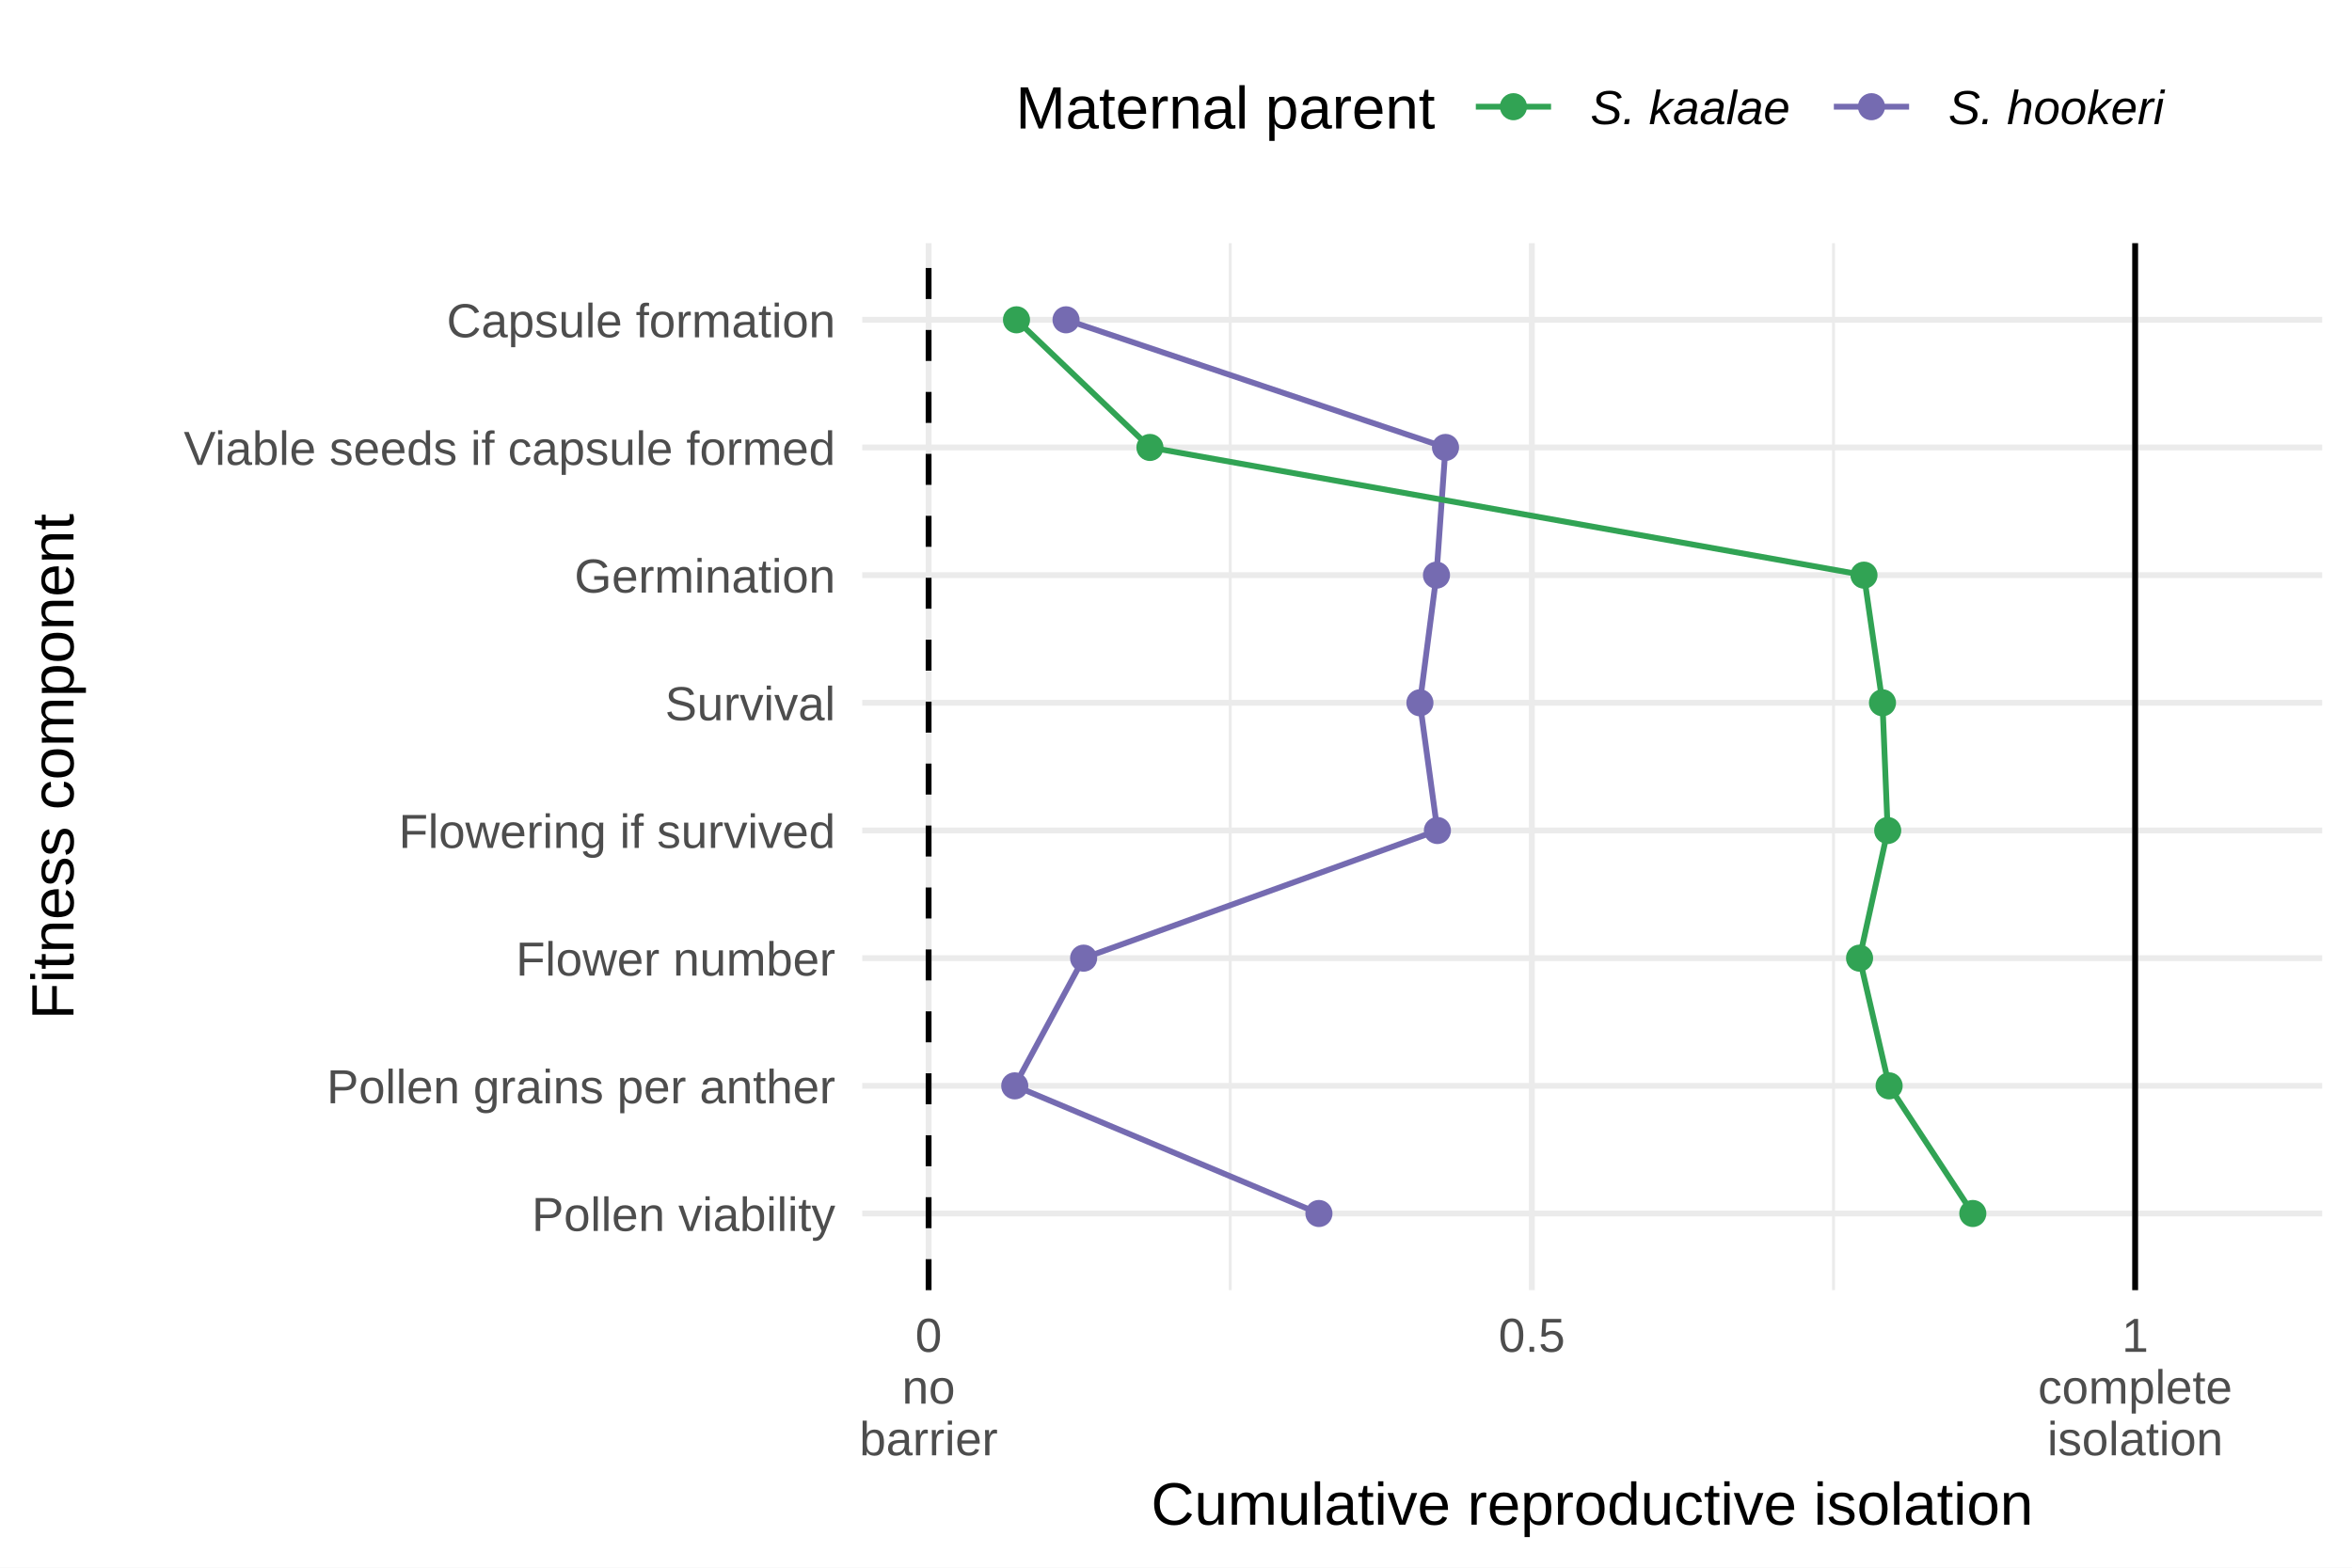
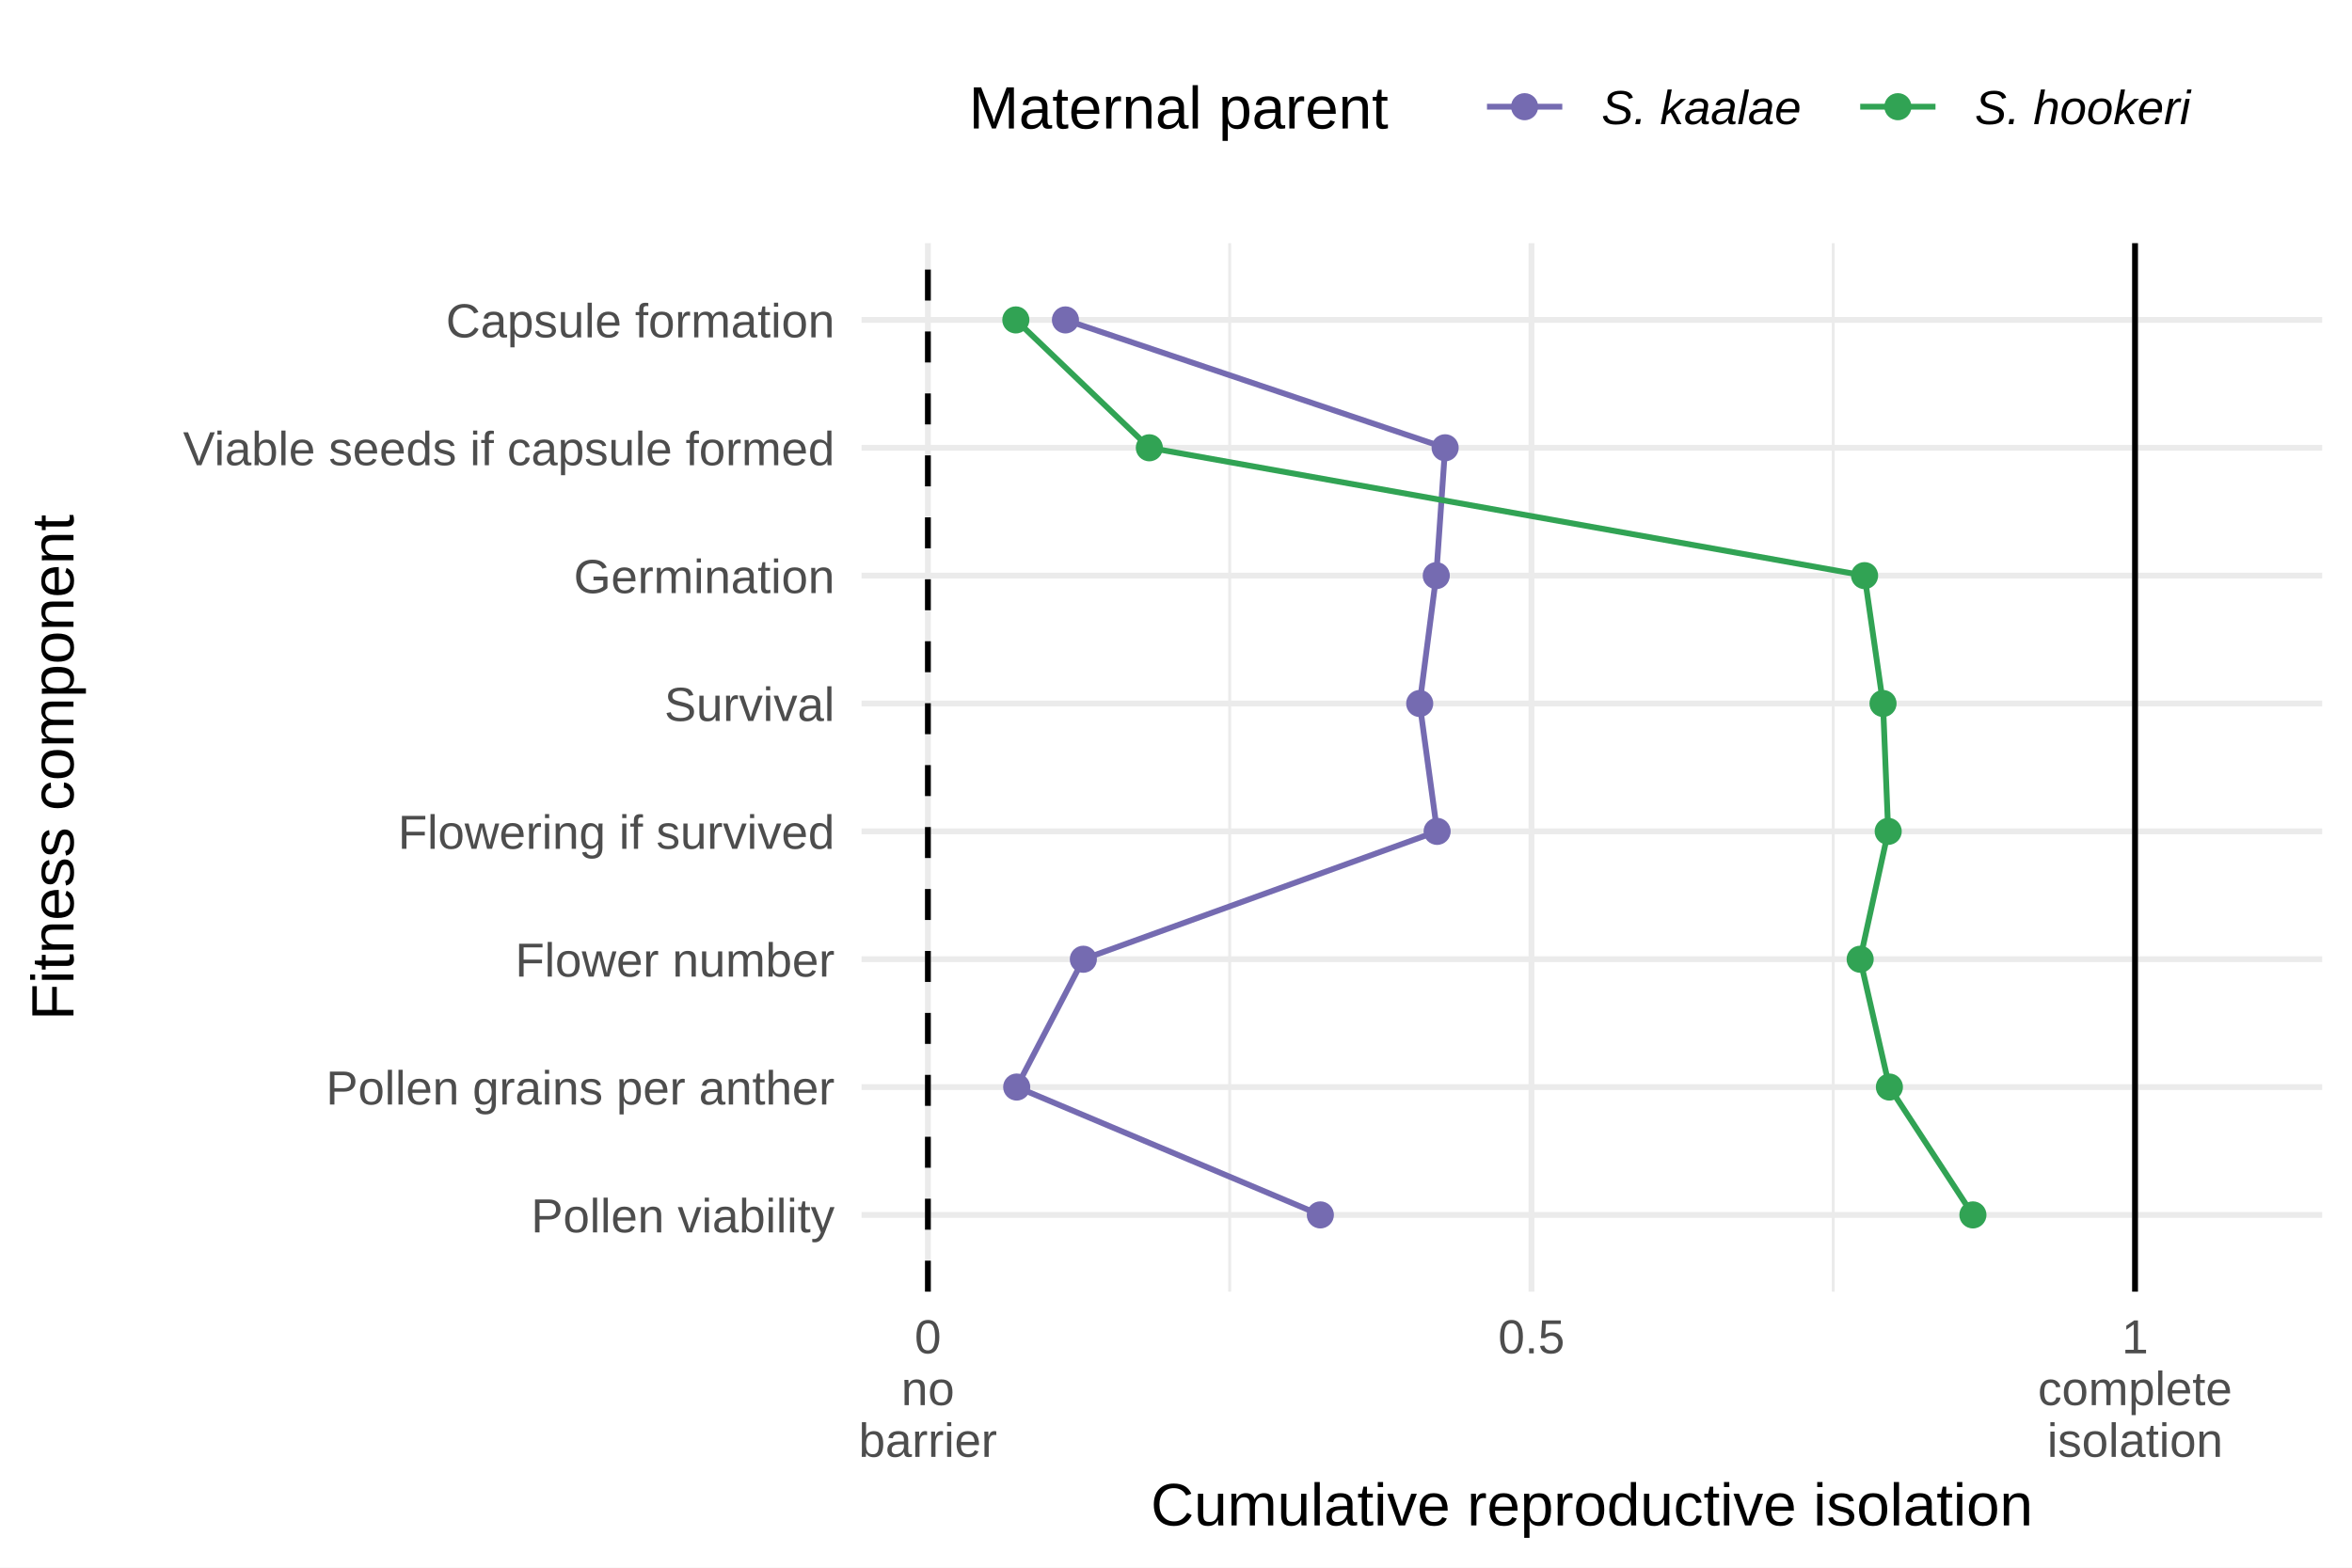
<svg xmlns="http://www.w3.org/2000/svg" class="svglite" width="432.00pt" height="288.00pt" viewBox="0 0 432.00 288.00">
  <defs>
    <style type="text/css">
    .svglite line, .svglite polyline, .svglite polygon, .svglite path, .svglite rect, .svglite circle {
      fill: none;
      stroke: #000000;
      stroke-linecap: round;
      stroke-linejoin: round;
      stroke-miterlimit: 10.00;
+     }
+     .svglite text {
+       white-space: pre;
    }
  </style>
  </defs>
  <rect width="100%" height="100%" style="stroke: none; fill: #FFFFFF;" />
  <defs>
    <clipPath id="cpMC4wMHw0MzIuMDB8MC4wMHwyODguMDA=">
      <rect x="0.00" y="0.00" width="432.00" height="288.00" />
    </clipPath>
  </defs>
  <g clip-path="url(#cpMC4wMHw0MzIuMDB8MC4wMHwyODguMDA=)">
</g>
  <defs>
-     <clipPath id="cpMTU4LjM3fDQyNi41Mnw0NC42OHwyMzcuMDE=">
-       <rect x="158.37" y="44.68" width="268.15" height="192.33" />
+     <clipPath id="cpMTU4LjI0fDQyNi41Mnw0NC42OHwyMzcuMjk=">
+       <rect x="158.24" y="44.68" width="268.28" height="192.61" />
    </clipPath>
  </defs>
-   <g clip-path="url(#cpMTU4LjM3fDQyNi41Mnw0NC42OHwyMzcuMDE=)">
-     <polyline points="225.96,237.01 225.96,44.68 " style="stroke-width: 0.53; stroke: #EBEBEB; stroke-linecap: butt;" />
-     <polyline points="336.77,237.01 336.77,44.68 " style="stroke-width: 0.53; stroke: #EBEBEB; stroke-linecap: butt;" />
-     <polyline points="158.37,222.93 426.52,222.93 " style="stroke-width: 1.07; stroke: #EBEBEB; stroke-linecap: butt;" />
-     <polyline points="158.37,199.48 426.52,199.48 " style="stroke-width: 1.07; stroke: #EBEBEB; stroke-linecap: butt;" />
-     <polyline points="158.37,176.02 426.52,176.02 " style="stroke-width: 1.07; stroke: #EBEBEB; stroke-linecap: butt;" />
-     <polyline points="158.37,152.57 426.52,152.57 " style="stroke-width: 1.07; stroke: #EBEBEB; stroke-linecap: butt;" />
-     <polyline points="158.37,129.11 426.52,129.11 " style="stroke-width: 1.07; stroke: #EBEBEB; stroke-linecap: butt;" />
-     <polyline points="158.37,105.66 426.52,105.66 " style="stroke-width: 1.07; stroke: #EBEBEB; stroke-linecap: butt;" />
-     <polyline points="158.37,82.20 426.52,82.20 " style="stroke-width: 1.07; stroke: #EBEBEB; stroke-linecap: butt;" />
-     <polyline points="158.37,58.75 426.52,58.75 " style="stroke-width: 1.07; stroke: #EBEBEB; stroke-linecap: butt;" />
-     <polyline points="170.56,237.01 170.56,44.68 " style="stroke-width: 1.07; stroke: #EBEBEB; stroke-linecap: butt;" />
-     <polyline points="281.36,237.01 281.36,44.68 " style="stroke-width: 1.07; stroke: #EBEBEB; stroke-linecap: butt;" />
-     <polyline points="392.17,237.01 392.17,44.68 " style="stroke-width: 1.07; stroke: #EBEBEB; stroke-linecap: butt;" />
-     <line x1="170.56" y1="237.01" x2="170.56" y2="44.68" style="stroke-width: 1.07; stroke-dasharray: 5.69,5.69; stroke-linecap: butt;" />
-     <line x1="392.17" y1="237.01" x2="392.17" y2="44.68" style="stroke-width: 1.07; stroke-linecap: butt;" />
-     <polyline points="195.80,58.75 265.50,82.20 263.84,105.66 260.80,129.11 264.01,152.57 199.03,176.02 186.38,199.48 242.25,222.93 " style="stroke-width: 1.07; stroke: #756BB1; stroke-linecap: butt;" />
-     <polyline points="186.70,58.75 211.21,82.20 342.36,105.66 345.76,129.11 346.72,152.57 341.55,176.02 346.98,199.48 362.35,222.93 " style="stroke-width: 1.07; stroke: #31A354; stroke-linecap: butt;" />
-     <circle cx="186.70" cy="58.75" r="2.49" style="stroke-width: 0.71; stroke: none; fill: #31A354;" />
-     <circle cx="195.80" cy="58.75" r="2.49" style="stroke-width: 0.71; stroke: none; fill: #756BB1;" />
-     <circle cx="211.21" cy="82.20" r="2.49" style="stroke-width: 0.71; stroke: none; fill: #31A354;" />
-     <circle cx="265.50" cy="82.20" r="2.49" style="stroke-width: 0.71; stroke: none; fill: #756BB1;" />
-     <circle cx="342.36" cy="105.66" r="2.49" style="stroke-width: 0.71; stroke: none; fill: #31A354;" />
-     <circle cx="263.84" cy="105.66" r="2.49" style="stroke-width: 0.71; stroke: none; fill: #756BB1;" />
-     <circle cx="345.76" cy="129.11" r="2.49" style="stroke-width: 0.71; stroke: none; fill: #31A354;" />
-     <circle cx="260.80" cy="129.11" r="2.49" style="stroke-width: 0.71; stroke: none; fill: #756BB1;" />
-     <circle cx="346.72" cy="152.57" r="2.49" style="stroke-width: 0.71; stroke: none; fill: #31A354;" />
-     <circle cx="264.01" cy="152.57" r="2.49" style="stroke-width: 0.71; stroke: none; fill: #756BB1;" />
-     <circle cx="341.55" cy="176.02" r="2.49" style="stroke-width: 0.71; stroke: none; fill: #31A354;" />
-     <circle cx="199.03" cy="176.02" r="2.49" style="stroke-width: 0.71; stroke: none; fill: #756BB1;" />
-     <circle cx="346.98" cy="199.48" r="2.49" style="stroke-width: 0.71; stroke: none; fill: #31A354;" />
-     <circle cx="186.38" cy="199.48" r="2.49" style="stroke-width: 0.71; stroke: none; fill: #756BB1;" />
-     <circle cx="362.35" cy="222.93" r="2.49" style="stroke-width: 0.71; stroke: none; fill: #31A354;" />
-     <circle cx="242.25" cy="222.93" r="2.49" style="stroke-width: 0.71; stroke: none; fill: #756BB1;" />
+   <g clip-path="url(#cpMTU4LjI0fDQyNi41Mnw0NC42OHwyMzcuMjk=)">
+     <polyline points="225.86,237.29 225.86,44.68 " style="stroke-width: 0.53; stroke: #EBEBEB; stroke-linecap: butt;" />
+     <polyline points="336.72,237.29 336.72,44.68 " style="stroke-width: 0.53; stroke: #EBEBEB; stroke-linecap: butt;" />
+     <polyline points="158.24,223.19 426.52,223.19 " style="stroke-width: 1.07; stroke: #EBEBEB; stroke-linecap: butt;" />
+     <polyline points="158.24,199.70 426.52,199.70 " style="stroke-width: 1.07; stroke: #EBEBEB; stroke-linecap: butt;" />
+     <polyline points="158.24,176.22 426.52,176.22 " style="stroke-width: 1.07; stroke: #EBEBEB; stroke-linecap: butt;" />
+     <polyline points="158.24,152.73 426.52,152.73 " style="stroke-width: 1.07; stroke: #EBEBEB; stroke-linecap: butt;" />
+     <polyline points="158.24,129.24 426.52,129.24 " style="stroke-width: 1.07; stroke: #EBEBEB; stroke-linecap: butt;" />
+     <polyline points="158.24,105.75 426.52,105.75 " style="stroke-width: 1.07; stroke: #EBEBEB; stroke-linecap: butt;" />
+     <polyline points="158.24,82.26 426.52,82.26 " style="stroke-width: 1.07; stroke: #EBEBEB; stroke-linecap: butt;" />
+     <polyline points="158.24,58.77 426.52,58.77 " style="stroke-width: 1.07; stroke: #EBEBEB; stroke-linecap: butt;" />
+     <polyline points="170.43,237.29 170.43,44.68 " style="stroke-width: 1.07; stroke: #EBEBEB; stroke-linecap: butt;" />
+     <polyline points="281.29,237.29 281.29,44.68 " style="stroke-width: 1.07; stroke: #EBEBEB; stroke-linecap: butt;" />
+     <polyline points="392.15,237.29 392.15,44.68 " style="stroke-width: 1.07; stroke: #EBEBEB; stroke-linecap: butt;" />
+     <line x1="170.43" y1="237.29" x2="170.43" y2="44.68" style="stroke-width: 1.07; stroke-dasharray: 5.69,5.69; stroke-linecap: butt;" />
+     <line x1="392.15" y1="237.29" x2="392.15" y2="44.68" style="stroke-width: 1.07; stroke-linecap: butt;" />
+     <polyline points="195.69,58.77 265.43,82.26 263.80,105.75 260.76,129.24 263.96,152.73 198.98,176.22 186.74,199.70 242.51,223.19 " style="stroke-width: 1.07; stroke: #756BB1; stroke-linecap: butt;" />
+     <polyline points="186.58,58.77 211.10,82.26 342.47,105.75 345.86,129.24 346.81,152.73 341.66,176.22 347.03,199.70 362.37,223.19 " style="stroke-width: 1.07; stroke: #31A354; stroke-linecap: butt;" />
+     <circle cx="186.58" cy="58.77" r="2.49" style="stroke-width: 0.71; stroke: none; fill: #31A354;" />
+     <circle cx="195.69" cy="58.77" r="2.49" style="stroke-width: 0.71; stroke: none; fill: #756BB1;" />
+     <circle cx="211.10" cy="82.26" r="2.49" style="stroke-width: 0.71; stroke: none; fill: #31A354;" />
+     <circle cx="265.43" cy="82.26" r="2.49" style="stroke-width: 0.71; stroke: none; fill: #756BB1;" />
+     <circle cx="342.47" cy="105.75" r="2.49" style="stroke-width: 0.71; stroke: none; fill: #31A354;" />
+     <circle cx="263.80" cy="105.75" r="2.49" style="stroke-width: 0.71; stroke: none; fill: #756BB1;" />
+     <circle cx="345.86" cy="129.24" r="2.49" style="stroke-width: 0.71; stroke: none; fill: #31A354;" />
+     <circle cx="260.76" cy="129.24" r="2.49" style="stroke-width: 0.71; stroke: none; fill: #756BB1;" />
+     <circle cx="346.81" cy="152.73" r="2.49" style="stroke-width: 0.71; stroke: none; fill: #31A354;" />
+     <circle cx="263.96" cy="152.73" r="2.49" style="stroke-width: 0.71; stroke: none; fill: #756BB1;" />
+     <circle cx="341.66" cy="176.22" r="2.49" style="stroke-width: 0.71; stroke: none; fill: #31A354;" />
+     <circle cx="198.98" cy="176.22" r="2.49" style="stroke-width: 0.71; stroke: none; fill: #756BB1;" />
+     <circle cx="347.03" cy="199.70" r="2.49" style="stroke-width: 0.71; stroke: none; fill: #31A354;" />
+     <circle cx="186.74" cy="199.70" r="2.49" style="stroke-width: 0.71; stroke: none; fill: #756BB1;" />
+     <circle cx="362.37" cy="223.19" r="2.49" style="stroke-width: 0.71; stroke: none; fill: #31A354;" />
+     <circle cx="242.51" cy="223.19" r="2.49" style="stroke-width: 0.71; stroke: none; fill: #756BB1;" />
  </g>
  <g clip-path="url(#cpMC4wMHw0MzIuMDB8MC4wMHwyODguMDA=)">
-     <text x="153.44" y="226.14" text-anchor="end" style="font-size: 8.80px; fill: #4D4D4D; font-family: Arial;">Pollen viability</text>
-     <text x="153.44" y="202.69" text-anchor="end" style="font-size: 8.80px; fill: #4D4D4D; font-family: Arial;">Pollen grains per anther</text>
-     <text x="153.44" y="179.23" text-anchor="end" style="font-size: 8.80px; fill: #4D4D4D; font-family: Arial;">Flower number</text>
-     <text x="153.44" y="155.78" text-anchor="end" style="font-size: 8.80px; fill: #4D4D4D; font-family: Arial;">Flowering if survived</text>
-     <text x="153.44" y="132.32" text-anchor="end" style="font-size: 8.80px; fill: #4D4D4D; font-family: Arial;">Survival</text>
-     <text x="153.44" y="108.87" text-anchor="end" style="font-size: 8.80px; fill: #4D4D4D; font-family: Arial;">Germination</text>
-     <text x="153.44" y="85.41" text-anchor="end" style="font-size: 8.80px; fill: #4D4D4D; font-family: Arial;">Viable seeds if capsule formed</text>
-     <text x="153.44" y="61.96" text-anchor="end" style="font-size: 8.80px; fill: #4D4D4D; font-family: Arial;">Capsule formation</text>
-     <text x="170.56" y="248.35" text-anchor="middle" style="font-size: 8.80px; fill: #4D4D4D; font-family: Arial;">0</text>
-     <text x="170.56" y="257.86" text-anchor="middle" style="font-size: 8.80px; fill: #4D4D4D; font-family: Arial;">no</text>
-     <text x="170.56" y="267.36" text-anchor="middle" style="font-size: 8.80px; fill: #4D4D4D; font-family: Arial;">barrier</text>
-     <text x="281.36" y="248.35" text-anchor="middle" style="font-size: 8.80px; fill: #4D4D4D; font-family: Arial;">0.5</text>
-     <text x="392.17" y="248.35" text-anchor="middle" style="font-size: 8.80px; fill: #4D4D4D; font-family: Arial;">1</text>
-     <text x="392.17" y="257.86" text-anchor="middle" style="font-size: 8.80px; fill: #4D4D4D; font-family: Arial;">complete</text>
-     <text x="392.17" y="267.36" text-anchor="middle" style="font-size: 8.80px; fill: #4D4D4D; font-family: Arial;">isolation</text>
-     <text x="292.44" y="280.10" text-anchor="middle" style="font-size: 11.00px; font-family: Arial;">Cumulative reproductive isolation</text>
-     <text transform="translate(13.50,140.84) rotate(-90)" text-anchor="middle" style="font-size: 11.00px; font-family: Arial;">Fitness component</text>
-     <text x="186.55" y="23.61" style="font-size: 11.00px; font-family: Arial;">Maternal parent</text>
-     <line x1="271.07" y1="19.60" x2="284.89" y2="19.60" style="stroke-width: 1.07; stroke: #31A354; stroke-linecap: butt;" />
-     <circle cx="277.98" cy="19.60" r="2.49" style="stroke-width: 0.71; stroke: none; fill: #31A354;" />
-     <line x1="336.83" y1="19.60" x2="350.65" y2="19.60" style="stroke-width: 1.07; stroke: #756BB1; stroke-linecap: butt;" />
-     <circle cx="343.74" cy="19.60" r="2.49" style="stroke-width: 0.71; stroke: none; fill: #756BB1;" />
-     <text x="292.10" y="22.81" style="font-size: 8.80px; font-style: italic; font-family: Arial;">S. kaalae</text>
-     <text x="357.86" y="22.81" style="font-size: 8.80px; font-style: italic; font-family: Arial;">S. hookeri</text>
+     <text x="153.31" y="226.40" text-anchor="end" style="font-size: 8.80px;fill: #4D4D4D; font-family: &quot;Arial&quot;;">Pollen viability</text>
+     <text x="153.31" y="202.91" text-anchor="end" style="font-size: 8.80px;fill: #4D4D4D; font-family: &quot;Arial&quot;;">Pollen grains per anther</text>
+     <text x="153.31" y="179.42" text-anchor="end" style="font-size: 8.80px;fill: #4D4D4D; font-family: &quot;Arial&quot;;">Flower number</text>
+     <text x="153.31" y="155.93" text-anchor="end" style="font-size: 8.80px;fill: #4D4D4D; font-family: &quot;Arial&quot;;">Flowering if survived</text>
+     <text x="153.31" y="132.45" text-anchor="end" style="font-size: 8.80px;fill: #4D4D4D; font-family: &quot;Arial&quot;;">Survival</text>
+     <text x="153.31" y="108.96" text-anchor="end" style="font-size: 8.80px;fill: #4D4D4D; font-family: &quot;Arial&quot;;">Germination</text>
+     <text x="153.31" y="85.47" text-anchor="end" style="font-size: 8.80px;fill: #4D4D4D; font-family: &quot;Arial&quot;;">Viable seeds if capsule formed</text>
+     <text x="153.31" y="61.98" text-anchor="end" style="font-size: 8.80px;fill: #4D4D4D; font-family: &quot;Arial&quot;;">Capsule formation</text>
+     <text x="170.43" y="248.63" text-anchor="middle" style="font-size: 8.80px;fill: #4D4D4D; font-family: &quot;Arial&quot;;">0</text>
+     <text x="170.43" y="258.14" text-anchor="middle" style="font-size: 8.80px;fill: #4D4D4D; font-family: &quot;Arial&quot;;">no</text>
+     <text x="170.43" y="267.64" text-anchor="middle" style="font-size: 8.80px;fill: #4D4D4D; font-family: &quot;Arial&quot;;">barrier</text>
+     <text x="281.29" y="248.63" text-anchor="middle" style="font-size: 8.80px;fill: #4D4D4D; font-family: &quot;Arial&quot;;">0.5</text>
+     <text x="392.15" y="248.63" text-anchor="middle" style="font-size: 8.80px;fill: #4D4D4D; font-family: &quot;Arial&quot;;">1</text>
+     <text x="392.15" y="258.14" text-anchor="middle" style="font-size: 8.80px;fill: #4D4D4D; font-family: &quot;Arial&quot;;">complete</text>
+     <text x="392.15" y="267.64" text-anchor="middle" style="font-size: 8.80px;fill: #4D4D4D; font-family: &quot;Arial&quot;;">isolation</text>
+     <text x="292.38" y="280.23" text-anchor="middle" style="font-size: 11.00px; font-family: &quot;Arial&quot;;">Cumulative reproductive isolation</text>
+     <text transform="translate(13.50,140.98) rotate(-90)" text-anchor="middle" style="font-size: 11.00px; font-family: &quot;Arial&quot;;">Fitness component</text>
+     <text x="177.96" y="23.61" style="font-size: 11.00px; font-family: &quot;Arial&quot;;">Maternal parent</text>
+     <line x1="273.12" y1="19.60" x2="286.95" y2="19.60" style="stroke-width: 1.07; stroke: #756BB1; stroke-linecap: butt;" />
+     <circle cx="280.03" cy="19.60" r="2.49" style="stroke-width: 0.71; stroke: none; fill: #756BB1;" />
+     <line x1="341.67" y1="19.60" x2="355.50" y2="19.60" style="stroke-width: 1.07; stroke: #31A354; stroke-linecap: butt;" />
+     <circle cx="348.59" cy="19.60" r="2.49" style="stroke-width: 0.71; stroke: none; fill: #31A354;" />
+     <text x="294.15" y="22.81" style="font-size: 8.80px; font-style: italic; font-family: &quot;Arial&quot;;">S. kaalae</text>
+     <text x="362.71" y="22.81" style="font-size: 8.80px; font-style: italic; font-family: &quot;Arial&quot;;">S. hookeri</text>
  </g>
</svg>
